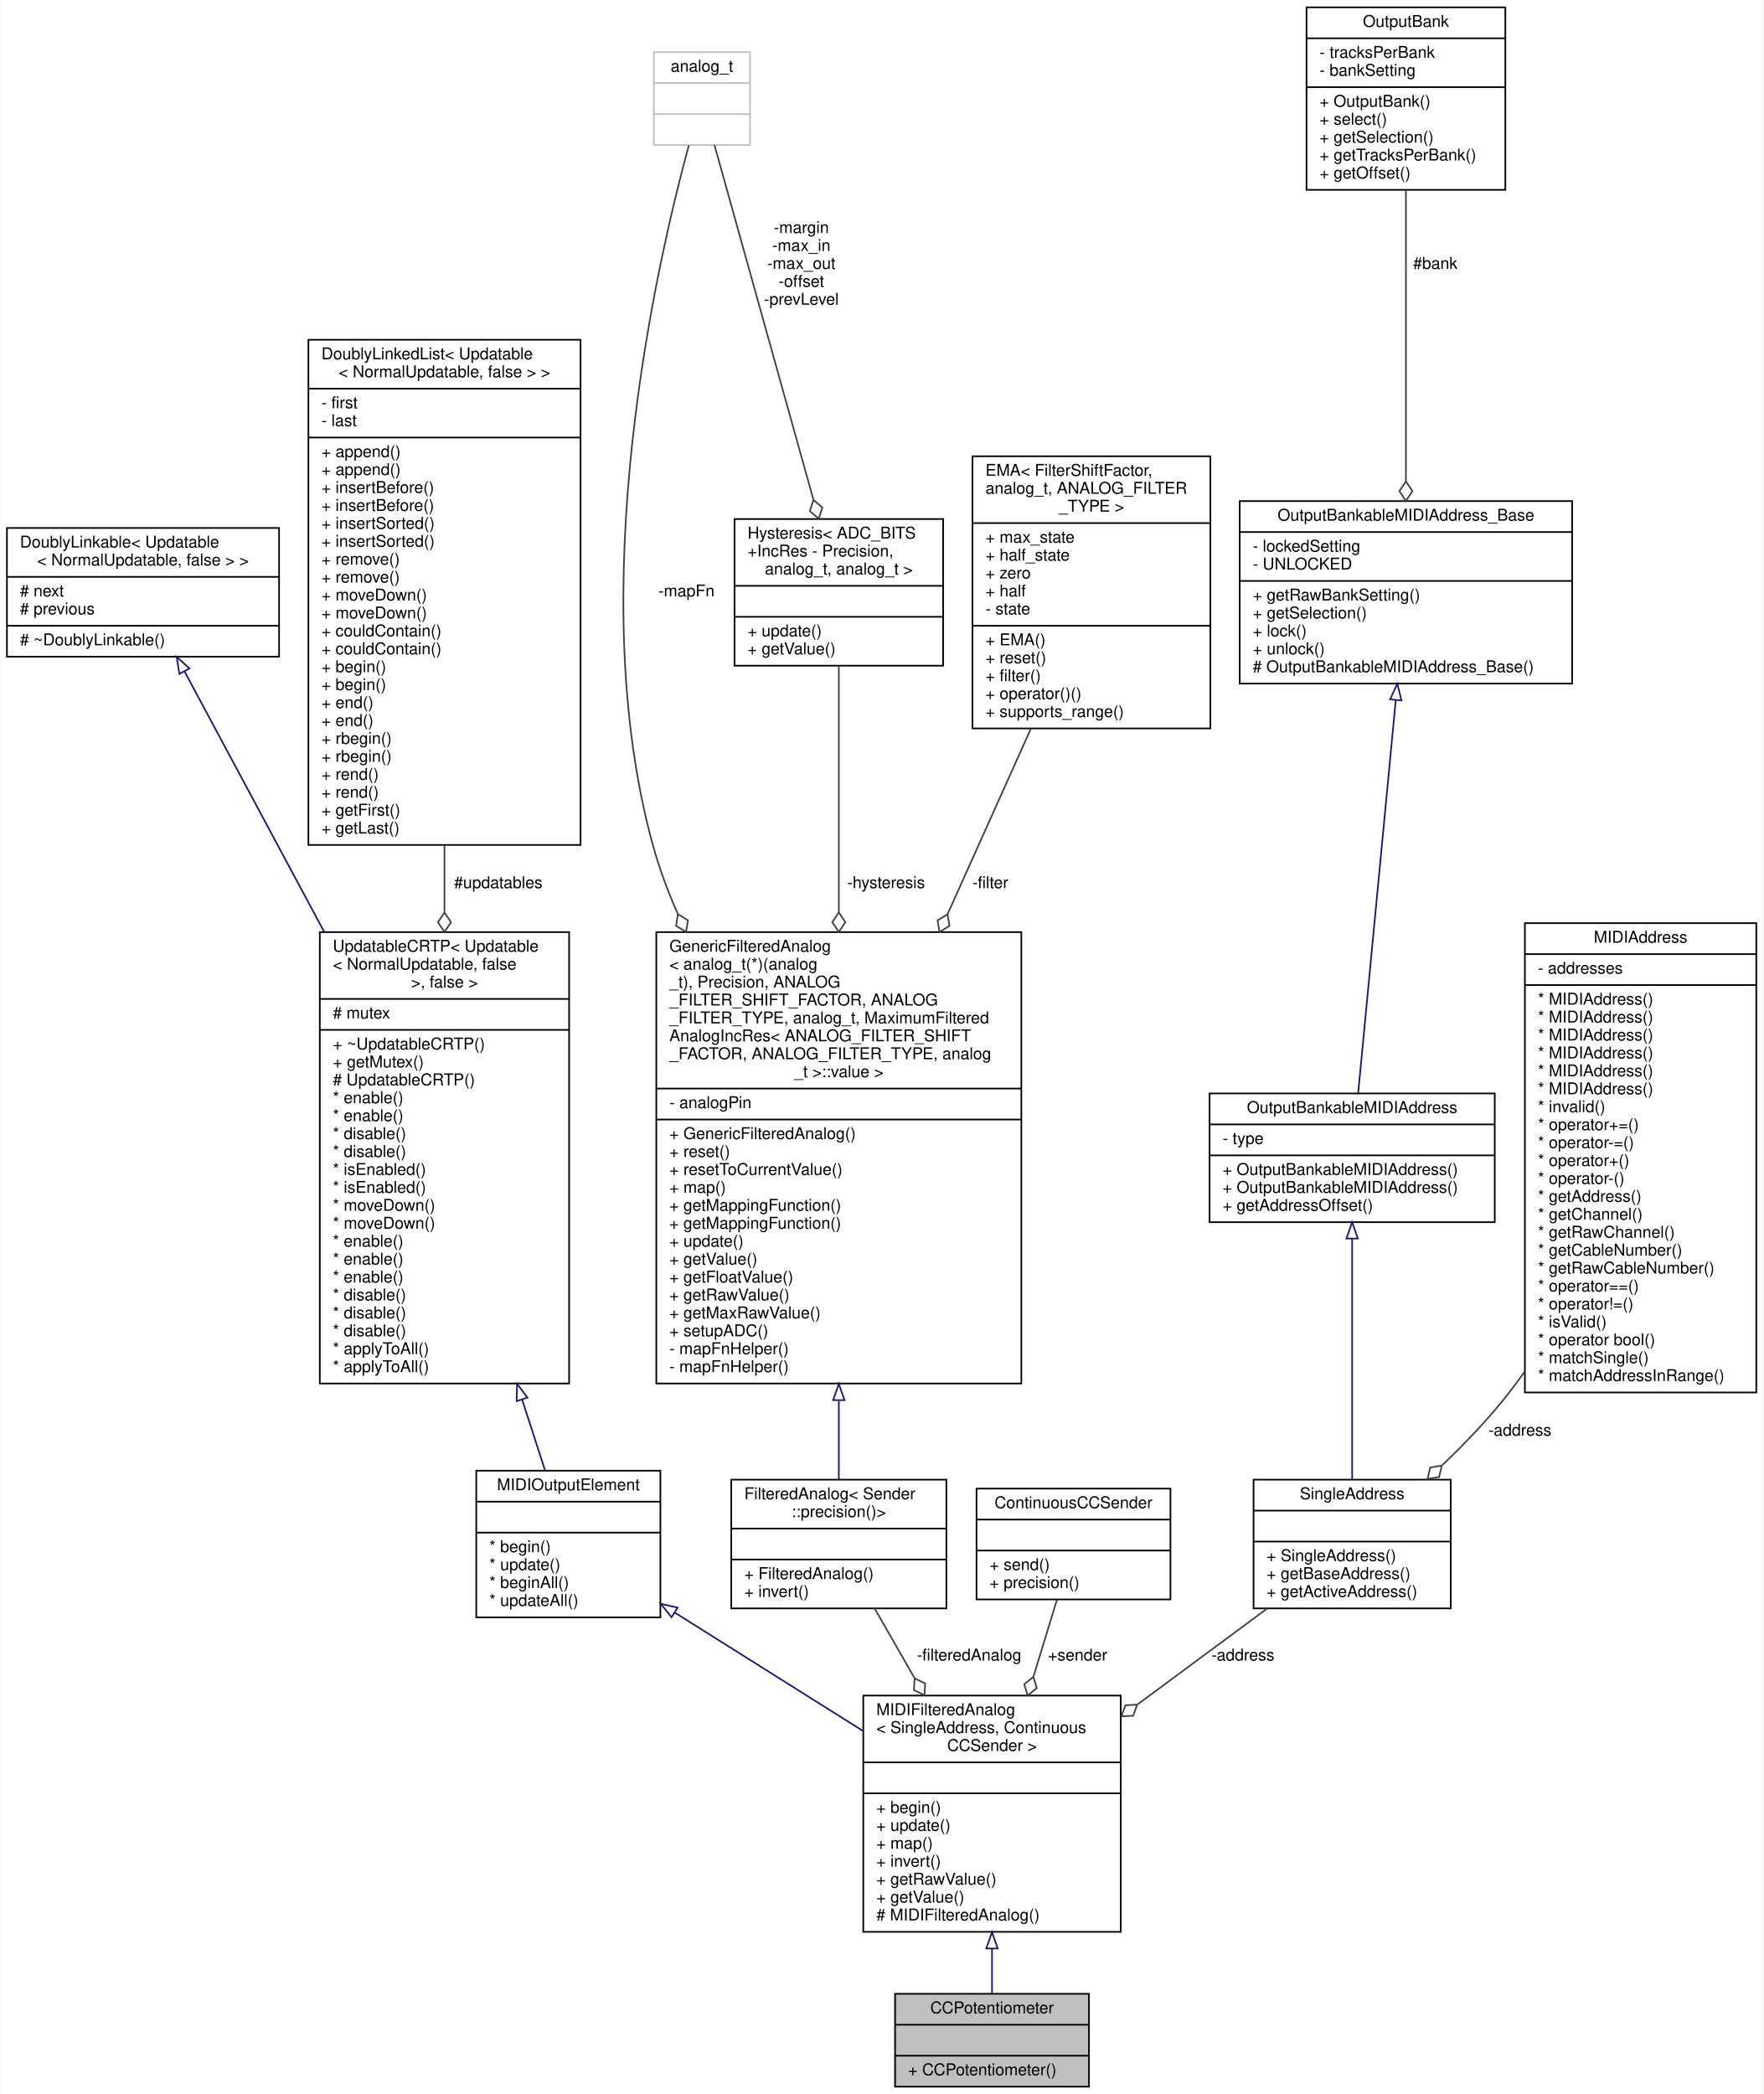
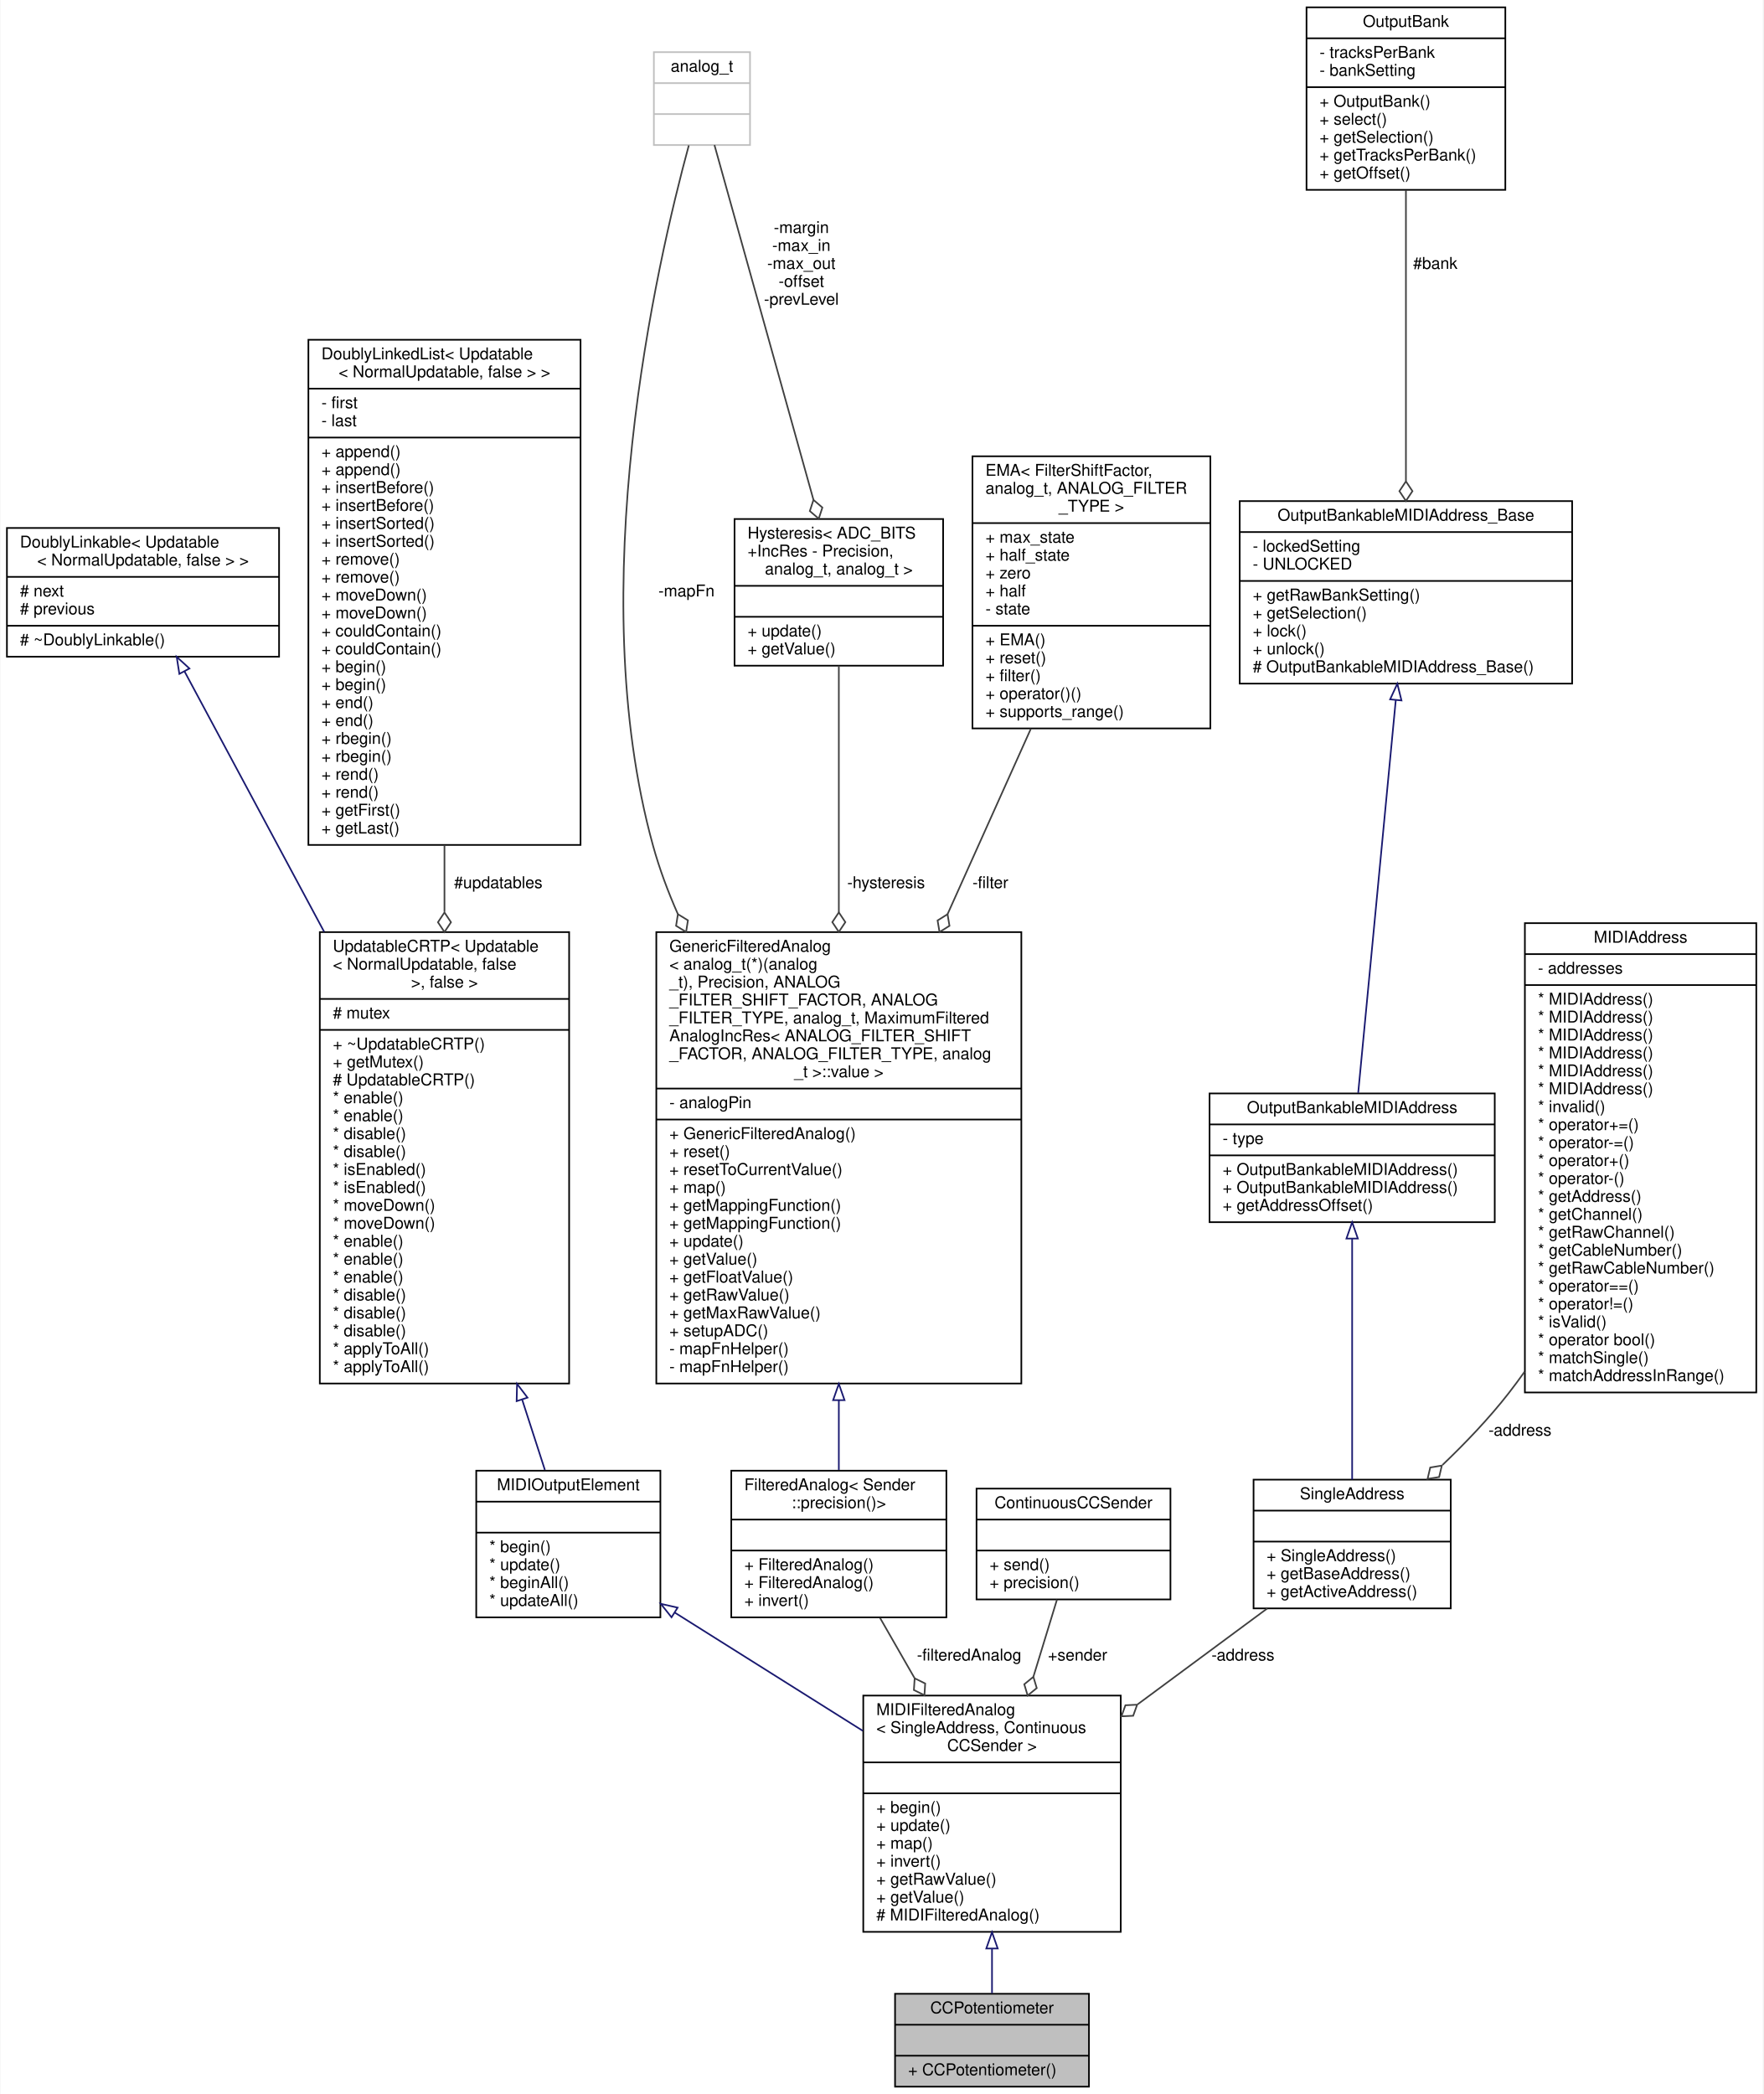
<svg xmlns="http://www.w3.org/2000/svg" xmlns:xlink="http://www.w3.org/1999/xlink" width="1082pt" height="1285pt" viewBox="0.00 0.00 1081.50 1285.00">
  <g id="graph0" class="graph" transform="scale(1 1) rotate(0) translate(4 1281)">
    <polygon fill="white" stroke="transparent" points="-4,4 -4,-1281 1077.5,-1281 1077.5,4 -4,4" />
    <g id="node1" class="node">
      <g id="a_node1">
        <a xlink:title="A class of MIDIOutputElements that read the analog input from a potentiometer or fader,...">
          <polygon fill="#bfbfbf" stroke="black" points="545,-0.5 545,-57.5 664,-57.5 664,-0.5 545,-0.5" />
          <text text-anchor="middle" x="604.5" y="-45.5" font-family="Helvetica,sans-Serif" font-size="10.00">CCPotentiometer</text>
          <polyline fill="none" stroke="black" points="545,-38.5 664,-38.5 " />
          <text text-anchor="middle" x="604.5" y="-26.5" font-family="Helvetica,sans-Serif" font-size="10.00"> </text>
          <polyline fill="none" stroke="black" points="545,-19.5 664,-19.5 " />
          <text text-anchor="start" x="553" y="-7.5" font-family="Helvetica,sans-Serif" font-size="10.00">+ CCPotentiometer()</text>
        </a>
      </g>
    </g>
    <g id="node2" class="node">
      <g id="a_node2">
        <a xlink:href="../../db/ddc/classBankable_1_1MIDIFilteredAnalog.html" target="_top" xlink:title=" ">
          <polygon fill="white" stroke="black" points="525.5,-95.5 525.5,-240.5 683.5,-240.5 683.5,-95.5 525.5,-95.5" />
          <text text-anchor="start" x="533.5" y="-228.5" font-family="Helvetica,sans-Serif" font-size="10.00">MIDIFilteredAnalog</text>
          <text text-anchor="start" x="533.5" y="-217.5" font-family="Helvetica,sans-Serif" font-size="10.00">&lt; SingleAddress, Continuous</text>
          <text text-anchor="middle" x="604.5" y="-206.5" font-family="Helvetica,sans-Serif" font-size="10.00">CCSender &gt;</text>
          <polyline fill="none" stroke="black" points="525.5,-199.5 683.5,-199.5 " />
          <text text-anchor="middle" x="604.5" y="-187.5" font-family="Helvetica,sans-Serif" font-size="10.00"> </text>
          <polyline fill="none" stroke="black" points="525.5,-180.5 683.5,-180.5 " />
          <text text-anchor="start" x="533.5" y="-168.5" font-family="Helvetica,sans-Serif" font-size="10.00">+ begin()</text>
          <text text-anchor="start" x="533.5" y="-157.5" font-family="Helvetica,sans-Serif" font-size="10.00">+ update()</text>
          <text text-anchor="start" x="533.5" y="-146.5" font-family="Helvetica,sans-Serif" font-size="10.00">+ map()</text>
          <text text-anchor="start" x="533.5" y="-135.5" font-family="Helvetica,sans-Serif" font-size="10.00">+ invert()</text>
          <text text-anchor="start" x="533.5" y="-124.5" font-family="Helvetica,sans-Serif" font-size="10.00">+ getRawValue()</text>
          <text text-anchor="start" x="533.5" y="-113.5" font-family="Helvetica,sans-Serif" font-size="10.00">+ getValue()</text>
          <text text-anchor="start" x="533.5" y="-102.5" font-family="Helvetica,sans-Serif" font-size="10.00"># MIDIFilteredAnalog()</text>
        </a>
      </g>
    </g>
    <g id="edge1" class="edge">
      <path fill="none" stroke="midnightblue" d="M604.5,-85.04C604.5,-75.31 604.5,-65.95 604.5,-57.8" />
      <polygon fill="none" stroke="midnightblue" points="601,-85.29 604.5,-95.29 608,-85.29 601,-85.29" />
    </g>
    <g id="node3" class="node">
      <g id="a_node3">
        <a xlink:href="../../d1/d55/classAH_1_1Updatable.html" target="_top" xlink:title=" ">
          <polygon fill="white" stroke="black" points="288,-288.5 288,-378.5 401,-378.5 401,-288.5 288,-288.5" />
          <text text-anchor="middle" x="344.5" y="-366.5" font-family="Helvetica,sans-Serif" font-size="10.00">MIDIOutputElement</text>
          <polyline fill="none" stroke="black" points="288,-359.5 401,-359.5 " />
          <text text-anchor="middle" x="344.5" y="-347.5" font-family="Helvetica,sans-Serif" font-size="10.00"> </text>
          <polyline fill="none" stroke="black" points="288,-340.5 401,-340.5 " />
          <text text-anchor="start" x="296" y="-328.5" font-family="Helvetica,sans-Serif" font-size="10.00">* begin()</text>
          <text text-anchor="start" x="296" y="-317.5" font-family="Helvetica,sans-Serif" font-size="10.00">* update()</text>
          <text text-anchor="start" x="296" y="-306.5" font-family="Helvetica,sans-Serif" font-size="10.00">* beginAll()</text>
          <text text-anchor="start" x="296" y="-295.5" font-family="Helvetica,sans-Serif" font-size="10.00">* updateAll()</text>
        </a>
      </g>
    </g>
    <g id="edge2" class="edge">
      <path fill="none" stroke="midnightblue" d="M409.94,-291.35C444.94,-269.34 488.3,-242.07 525.2,-218.87" />
      <polygon fill="none" stroke="midnightblue" points="407.84,-288.53 401.24,-296.82 411.57,-294.46 407.84,-288.53" />
    </g>
    <g id="node4" class="node">
      <g id="a_node4">
        <a xlink:href="../../d8/d1a/classAH_1_1UpdatableCRTP.html" target="_top" xlink:title=" ">
          <polygon fill="white" stroke="black" points="192,-432 192,-709 345,-709 345,-432 192,-432" />
          <text text-anchor="start" x="200" y="-697" font-family="Helvetica,sans-Serif" font-size="10.00">UpdatableCRTP&lt; Updatable</text>
          <text text-anchor="start" x="200" y="-686" font-family="Helvetica,sans-Serif" font-size="10.00">&lt; NormalUpdatable, false</text>
          <text text-anchor="middle" x="268.5" y="-675" font-family="Helvetica,sans-Serif" font-size="10.00"> &gt;, false &gt;</text>
          <polyline fill="none" stroke="black" points="192,-668 345,-668 " />
          <text text-anchor="start" x="200" y="-656" font-family="Helvetica,sans-Serif" font-size="10.00"># mutex</text>
          <polyline fill="none" stroke="black" points="192,-649 345,-649 " />
          <text text-anchor="start" x="200" y="-637" font-family="Helvetica,sans-Serif" font-size="10.00">+ ~UpdatableCRTP()</text>
          <text text-anchor="start" x="200" y="-626" font-family="Helvetica,sans-Serif" font-size="10.00">+ getMutex()</text>
          <text text-anchor="start" x="200" y="-615" font-family="Helvetica,sans-Serif" font-size="10.00"># UpdatableCRTP()</text>
          <text text-anchor="start" x="200" y="-604" font-family="Helvetica,sans-Serif" font-size="10.00">* enable()</text>
          <text text-anchor="start" x="200" y="-593" font-family="Helvetica,sans-Serif" font-size="10.00">* enable()</text>
          <text text-anchor="start" x="200" y="-582" font-family="Helvetica,sans-Serif" font-size="10.00">* disable()</text>
          <text text-anchor="start" x="200" y="-571" font-family="Helvetica,sans-Serif" font-size="10.00">* disable()</text>
          <text text-anchor="start" x="200" y="-560" font-family="Helvetica,sans-Serif" font-size="10.00">* isEnabled()</text>
          <text text-anchor="start" x="200" y="-549" font-family="Helvetica,sans-Serif" font-size="10.00">* isEnabled()</text>
          <text text-anchor="start" x="200" y="-538" font-family="Helvetica,sans-Serif" font-size="10.00">* moveDown()</text>
          <text text-anchor="start" x="200" y="-527" font-family="Helvetica,sans-Serif" font-size="10.00">* moveDown()</text>
          <text text-anchor="start" x="200" y="-516" font-family="Helvetica,sans-Serif" font-size="10.00">* enable()</text>
          <text text-anchor="start" x="200" y="-505" font-family="Helvetica,sans-Serif" font-size="10.00">* enable()</text>
          <text text-anchor="start" x="200" y="-494" font-family="Helvetica,sans-Serif" font-size="10.00">* enable()</text>
          <text text-anchor="start" x="200" y="-483" font-family="Helvetica,sans-Serif" font-size="10.00">* disable()</text>
          <text text-anchor="start" x="200" y="-472" font-family="Helvetica,sans-Serif" font-size="10.00">* disable()</text>
          <text text-anchor="start" x="200" y="-461" font-family="Helvetica,sans-Serif" font-size="10.00">* disable()</text>
          <text text-anchor="start" x="200" y="-450" font-family="Helvetica,sans-Serif" font-size="10.00">* applyToAll()</text>
          <text text-anchor="start" x="200" y="-439" font-family="Helvetica,sans-Serif" font-size="10.00">* applyToAll()</text>
        </a>
      </g>
    </g>
    <g id="edge3" class="edge">
      <path fill="none" stroke="midnightblue" d="M316.19,-422.04C321.2,-406.54 325.98,-391.78 330.13,-378.95" />
      <polygon fill="none" stroke="midnightblue" points="312.79,-421.19 313.04,-431.78 319.45,-423.34 312.79,-421.19" />
    </g>
    <g id="node5" class="node">
      <g id="a_node5">
        <a xlink:href="../../d4/d23/classDoublyLinkable.html" target="_top" xlink:title=" ">
          <polygon fill="white" stroke="black" points="0,-878 0,-957 167,-957 167,-878 0,-878" />
          <text text-anchor="start" x="8" y="-945" font-family="Helvetica,sans-Serif" font-size="10.00">DoublyLinkable&lt; Updatable</text>
          <text text-anchor="middle" x="83.5" y="-934" font-family="Helvetica,sans-Serif" font-size="10.00">&lt; NormalUpdatable, false &gt; &gt;</text>
          <polyline fill="none" stroke="black" points="0,-927 167,-927 " />
          <text text-anchor="start" x="8" y="-915" font-family="Helvetica,sans-Serif" font-size="10.00"># next</text>
          <text text-anchor="start" x="8" y="-904" font-family="Helvetica,sans-Serif" font-size="10.00"># previous</text>
          <polyline fill="none" stroke="black" points="0,-897 167,-897 " />
          <text text-anchor="start" x="8" y="-885" font-family="Helvetica,sans-Serif" font-size="10.00"># ~DoublyLinkable()</text>
        </a>
      </g>
    </g>
    <g id="edge4" class="edge">
      <path fill="none" stroke="midnightblue" d="M109.01,-868.93C131.14,-827.66 164.3,-765.82 194.66,-709.2" />
      <polygon fill="none" stroke="midnightblue" points="105.82,-867.46 104.18,-877.93 111.99,-870.77 105.82,-867.46" />
    </g>
    <g id="node6" class="node">
      <g id="a_node6">
        <a xlink:href="../../dd/d16/classDoublyLinkedList.html" target="_top" xlink:title=" ">
          <polygon fill="white" stroke="black" points="185,-762.5 185,-1072.5 352,-1072.5 352,-762.5 185,-762.5" />
          <text text-anchor="start" x="193" y="-1060.5" font-family="Helvetica,sans-Serif" font-size="10.00">DoublyLinkedList&lt; Updatable</text>
          <text text-anchor="middle" x="268.5" y="-1049.5" font-family="Helvetica,sans-Serif" font-size="10.00">&lt; NormalUpdatable, false &gt; &gt;</text>
          <polyline fill="none" stroke="black" points="185,-1042.5 352,-1042.5 " />
          <text text-anchor="start" x="193" y="-1030.5" font-family="Helvetica,sans-Serif" font-size="10.00">- first</text>
          <text text-anchor="start" x="193" y="-1019.5" font-family="Helvetica,sans-Serif" font-size="10.00">- last</text>
          <polyline fill="none" stroke="black" points="185,-1012.5 352,-1012.5 " />
          <text text-anchor="start" x="193" y="-1000.5" font-family="Helvetica,sans-Serif" font-size="10.00">+ append()</text>
          <text text-anchor="start" x="193" y="-989.5" font-family="Helvetica,sans-Serif" font-size="10.00">+ append()</text>
          <text text-anchor="start" x="193" y="-978.5" font-family="Helvetica,sans-Serif" font-size="10.00">+ insertBefore()</text>
          <text text-anchor="start" x="193" y="-967.5" font-family="Helvetica,sans-Serif" font-size="10.00">+ insertBefore()</text>
          <text text-anchor="start" x="193" y="-956.5" font-family="Helvetica,sans-Serif" font-size="10.00">+ insertSorted()</text>
          <text text-anchor="start" x="193" y="-945.5" font-family="Helvetica,sans-Serif" font-size="10.00">+ insertSorted()</text>
          <text text-anchor="start" x="193" y="-934.5" font-family="Helvetica,sans-Serif" font-size="10.00">+ remove()</text>
          <text text-anchor="start" x="193" y="-923.5" font-family="Helvetica,sans-Serif" font-size="10.00">+ remove()</text>
          <text text-anchor="start" x="193" y="-912.5" font-family="Helvetica,sans-Serif" font-size="10.00">+ moveDown()</text>
          <text text-anchor="start" x="193" y="-901.5" font-family="Helvetica,sans-Serif" font-size="10.00">+ moveDown()</text>
          <text text-anchor="start" x="193" y="-890.5" font-family="Helvetica,sans-Serif" font-size="10.00">+ couldContain()</text>
          <text text-anchor="start" x="193" y="-879.5" font-family="Helvetica,sans-Serif" font-size="10.00">+ couldContain()</text>
          <text text-anchor="start" x="193" y="-868.5" font-family="Helvetica,sans-Serif" font-size="10.00">+ begin()</text>
          <text text-anchor="start" x="193" y="-857.5" font-family="Helvetica,sans-Serif" font-size="10.00">+ begin()</text>
          <text text-anchor="start" x="193" y="-846.5" font-family="Helvetica,sans-Serif" font-size="10.00">+ end()</text>
          <text text-anchor="start" x="193" y="-835.5" font-family="Helvetica,sans-Serif" font-size="10.00">+ end()</text>
          <text text-anchor="start" x="193" y="-824.5" font-family="Helvetica,sans-Serif" font-size="10.00">+ rbegin()</text>
          <text text-anchor="start" x="193" y="-813.5" font-family="Helvetica,sans-Serif" font-size="10.00">+ rbegin()</text>
          <text text-anchor="start" x="193" y="-802.5" font-family="Helvetica,sans-Serif" font-size="10.00">+ rend()</text>
          <text text-anchor="start" x="193" y="-791.5" font-family="Helvetica,sans-Serif" font-size="10.00">+ rend()</text>
          <text text-anchor="start" x="193" y="-780.5" font-family="Helvetica,sans-Serif" font-size="10.00">+ getFirst()</text>
          <text text-anchor="start" x="193" y="-769.5" font-family="Helvetica,sans-Serif" font-size="10.00">+ getLast()</text>
        </a>
      </g>
    </g>
    <g id="edge5" class="edge">
      <path fill="none" stroke="#404040" d="M268.5,-762.41C268.5,-748.81 268.5,-735.04 268.5,-721.47" />
      <polygon fill="none" stroke="#404040" points="268.5,-721.06 264.5,-715.06 268.5,-709.06 272.5,-715.06 268.5,-721.06" />
      <text text-anchor="middle" x="301.5" y="-736" font-family="Helvetica,sans-Serif" font-size="10.00"> #updatables</text>
    </g>
    <g id="node7" class="node">
      <g id="a_node7">
        <a xlink:href="../../d3/d6e/classAH_1_1FilteredAnalog.html" target="_top" xlink:title=" ">
-           <polygon fill="white" stroke="black" points="444.5,-294 444.5,-373 576.5,-373 576.5,-294 444.5,-294" />
-           <text text-anchor="start" x="452.5" y="-361" font-family="Helvetica,sans-Serif" font-size="10.00">FilteredAnalog&lt; Sender</text>
-           <text text-anchor="middle" x="510.5" y="-350" font-family="Helvetica,sans-Serif" font-size="10.00">::precision()&gt;</text>
-           <polyline fill="none" stroke="black" points="444.5,-343 576.5,-343 " />
-           <text text-anchor="middle" x="510.5" y="-331" font-family="Helvetica,sans-Serif" font-size="10.00"> </text>
-           <polyline fill="none" stroke="black" points="444.5,-324 576.5,-324 " />
-           <text text-anchor="start" x="452.5" y="-312" font-family="Helvetica,sans-Serif" font-size="10.00">+ FilteredAnalog()</text>
-           <text text-anchor="start" x="452.5" y="-301" font-family="Helvetica,sans-Serif" font-size="10.00">+ invert()</text>
+           <polygon fill="white" stroke="black" points="444.5,-288.5 444.5,-378.5 576.5,-378.5 576.5,-288.5 444.5,-288.5" />
+           <text text-anchor="start" x="452.5" y="-366.5" font-family="Helvetica,sans-Serif" font-size="10.00">FilteredAnalog&lt; Sender</text>
+           <text text-anchor="middle" x="510.5" y="-355.5" font-family="Helvetica,sans-Serif" font-size="10.00">::precision()&gt;</text>
+           <polyline fill="none" stroke="black" points="444.5,-348.5 576.5,-348.5 " />
+           <text text-anchor="middle" x="510.5" y="-336.5" font-family="Helvetica,sans-Serif" font-size="10.00"> </text>
+           <polyline fill="none" stroke="black" points="444.5,-329.5 576.5,-329.5 " />
+           <text text-anchor="start" x="452.5" y="-317.5" font-family="Helvetica,sans-Serif" font-size="10.00">+ FilteredAnalog()</text>
+           <text text-anchor="start" x="452.5" y="-306.5" font-family="Helvetica,sans-Serif" font-size="10.00">+ FilteredAnalog()</text>
+           <text text-anchor="start" x="452.5" y="-295.5" font-family="Helvetica,sans-Serif" font-size="10.00">+ invert()</text>
        </a>
      </g>
    </g>
    <g id="edge6" class="edge">
-       <path fill="none" stroke="#404040" d="M532.48,-293.95C538.92,-282.68 545.98,-270.34 552.5,-259 553.94,-256.49 555.41,-253.94 556.89,-251.37" />
+       <path fill="none" stroke="#404040" d="M535.78,-288.17C541.29,-278.55 547.08,-268.43 552.5,-259 553.94,-256.49 555.41,-253.94 556.89,-251.37" />
      <polygon fill="none" stroke="#404040" points="557.04,-251.1 556.57,-243.91 563.03,-240.7 563.5,-247.9 557.04,-251.1" />
      <text text-anchor="middle" x="590.5" y="-262" font-family="Helvetica,sans-Serif" font-size="10.00"> -filteredAnalog</text>
    </g>
    <g id="node8" class="node">
      <g id="a_node8">
        <a xlink:href="../../da/d36/classAH_1_1GenericFilteredAnalog.html" target="_top" xlink:title=" ">
          <polygon fill="white" stroke="black" points="398.5,-432 398.5,-709 622.5,-709 622.5,-432 398.5,-432" />
          <text text-anchor="start" x="406.5" y="-697" font-family="Helvetica,sans-Serif" font-size="10.00">GenericFilteredAnalog</text>
          <text text-anchor="start" x="406.5" y="-686" font-family="Helvetica,sans-Serif" font-size="10.00">&lt; analog_t(*)(analog</text>
          <text text-anchor="start" x="406.5" y="-675" font-family="Helvetica,sans-Serif" font-size="10.00">_t), Precision, ANALOG</text>
          <text text-anchor="start" x="406.5" y="-664" font-family="Helvetica,sans-Serif" font-size="10.00">_FILTER_SHIFT_FACTOR, ANALOG</text>
          <text text-anchor="start" x="406.5" y="-653" font-family="Helvetica,sans-Serif" font-size="10.00">_FILTER_TYPE, analog_t, MaximumFiltered</text>
          <text text-anchor="start" x="406.5" y="-642" font-family="Helvetica,sans-Serif" font-size="10.00">AnalogIncRes&lt; ANALOG_FILTER_SHIFT</text>
          <text text-anchor="start" x="406.5" y="-631" font-family="Helvetica,sans-Serif" font-size="10.00">_FACTOR, ANALOG_FILTER_TYPE, analog</text>
          <text text-anchor="middle" x="510.5" y="-620" font-family="Helvetica,sans-Serif" font-size="10.00">_t &gt;::value &gt;</text>
          <polyline fill="none" stroke="black" points="398.5,-613 622.5,-613 " />
          <text text-anchor="start" x="406.5" y="-601" font-family="Helvetica,sans-Serif" font-size="10.00">- analogPin</text>
          <polyline fill="none" stroke="black" points="398.5,-594 622.5,-594 " />
          <text text-anchor="start" x="406.5" y="-582" font-family="Helvetica,sans-Serif" font-size="10.00">+ GenericFilteredAnalog()</text>
          <text text-anchor="start" x="406.5" y="-571" font-family="Helvetica,sans-Serif" font-size="10.00">+ reset()</text>
          <text text-anchor="start" x="406.5" y="-560" font-family="Helvetica,sans-Serif" font-size="10.00">+ resetToCurrentValue()</text>
          <text text-anchor="start" x="406.5" y="-549" font-family="Helvetica,sans-Serif" font-size="10.00">+ map()</text>
          <text text-anchor="start" x="406.5" y="-538" font-family="Helvetica,sans-Serif" font-size="10.00">+ getMappingFunction()</text>
          <text text-anchor="start" x="406.5" y="-527" font-family="Helvetica,sans-Serif" font-size="10.00">+ getMappingFunction()</text>
          <text text-anchor="start" x="406.5" y="-516" font-family="Helvetica,sans-Serif" font-size="10.00">+ update()</text>
          <text text-anchor="start" x="406.5" y="-505" font-family="Helvetica,sans-Serif" font-size="10.00">+ getValue()</text>
          <text text-anchor="start" x="406.5" y="-494" font-family="Helvetica,sans-Serif" font-size="10.00">+ getFloatValue()</text>
          <text text-anchor="start" x="406.5" y="-483" font-family="Helvetica,sans-Serif" font-size="10.00">+ getRawValue()</text>
          <text text-anchor="start" x="406.5" y="-472" font-family="Helvetica,sans-Serif" font-size="10.00">+ getMaxRawValue()</text>
          <text text-anchor="start" x="406.5" y="-461" font-family="Helvetica,sans-Serif" font-size="10.00">+ setupADC()</text>
          <text text-anchor="start" x="406.5" y="-450" font-family="Helvetica,sans-Serif" font-size="10.00">- mapFnHelper()</text>
          <text text-anchor="start" x="406.5" y="-439" font-family="Helvetica,sans-Serif" font-size="10.00">- mapFnHelper()</text>
        </a>
      </g>
    </g>
    <g id="edge7" class="edge">
-       <path fill="none" stroke="midnightblue" d="M510.5,-421.32C510.5,-403.72 510.5,-387.1 510.5,-373.22" />
+       <path fill="none" stroke="midnightblue" d="M510.5,-421.6C510.5,-406.26 510.5,-391.66 510.5,-378.95" />
      <polygon fill="none" stroke="midnightblue" points="507,-421.78 510.5,-431.78 514,-421.78 507,-421.78" />
    </g>
    <g id="node9" class="node">
      <g id="a_node9">
        <a xlink:href="../../d2/dcb/classHysteresis.html" target="_top" xlink:title=" ">
          <polygon fill="white" stroke="black" points="446.5,-872.5 446.5,-962.5 574.5,-962.5 574.5,-872.5 446.5,-872.5" />
          <text text-anchor="start" x="454.5" y="-950.5" font-family="Helvetica,sans-Serif" font-size="10.00">Hysteresis&lt; ADC_BITS</text>
          <text text-anchor="start" x="454.5" y="-939.5" font-family="Helvetica,sans-Serif" font-size="10.00">+IncRes - Precision,</text>
          <text text-anchor="middle" x="510.5" y="-928.5" font-family="Helvetica,sans-Serif" font-size="10.00"> analog_t, analog_t &gt;</text>
          <polyline fill="none" stroke="black" points="446.5,-921.5 574.5,-921.5 " />
          <text text-anchor="middle" x="510.5" y="-909.5" font-family="Helvetica,sans-Serif" font-size="10.00"> </text>
          <polyline fill="none" stroke="black" points="446.5,-902.5 574.5,-902.5 " />
          <text text-anchor="start" x="454.5" y="-890.5" font-family="Helvetica,sans-Serif" font-size="10.00">+ update()</text>
          <text text-anchor="start" x="454.5" y="-879.5" font-family="Helvetica,sans-Serif" font-size="10.00">+ getValue()</text>
        </a>
      </g>
    </g>
    <g id="edge8" class="edge">
      <path fill="none" stroke="#404040" d="M510.5,-872.46C510.5,-834.04 510.5,-776.01 510.5,-721.13" />
      <polygon fill="none" stroke="#404040" points="510.5,-721.11 506.5,-715.11 510.5,-709.11 514.5,-715.11 510.5,-721.11" />
      <text text-anchor="middle" x="539.5" y="-736" font-family="Helvetica,sans-Serif" font-size="10.00"> -hysteresis</text>
    </g>
    <g id="node10" class="node">
      <g id="a_node10">
        <a xlink:title=" ">
          <polygon fill="white" stroke="#bfbfbf" points="397,-1192 397,-1249 456,-1249 456,-1192 397,-1192" />
          <text text-anchor="middle" x="426.5" y="-1237" font-family="Helvetica,sans-Serif" font-size="10.00">analog_t</text>
          <polyline fill="none" stroke="#bfbfbf" points="397,-1230 456,-1230 " />
          <text text-anchor="middle" x="426.5" y="-1218" font-family="Helvetica,sans-Serif" font-size="10.00"> </text>
          <polyline fill="none" stroke="#bfbfbf" points="397,-1211 456,-1211 " />
          <text text-anchor="middle" x="426.5" y="-1199" font-family="Helvetica,sans-Serif" font-size="10.00"> </text>
        </a>
      </g>
    </g>
    <g id="edge11" class="edge">
      <path fill="none" stroke="#404040" d="M418.44,-1191.78C398.75,-1119.49 352.88,-919.86 396.5,-762 400.39,-747.93 405.62,-733.85 411.72,-720.08" />
      <polygon fill="none" stroke="#404040" points="411.75,-720 410.63,-712.88 416.78,-709.1 417.9,-716.23 411.75,-720" />
      <text text-anchor="middle" x="417" y="-915" font-family="Helvetica,sans-Serif" font-size="10.00"> -mapFn</text>
    </g>
    <g id="edge9" class="edge">
      <path fill="none" stroke="#404040" d="M434.18,-1191.99C447.9,-1142.81 476.9,-1038.91 494.93,-974.28" />
      <polygon fill="none" stroke="#404040" points="494.94,-974.24 492.7,-967.39 498.17,-962.69 500.41,-969.54 494.94,-974.24" />
      <text text-anchor="middle" x="487.5" y="-1138" font-family="Helvetica,sans-Serif" font-size="10.00"> -margin</text>
      <text text-anchor="middle" x="487.5" y="-1127" font-family="Helvetica,sans-Serif" font-size="10.00">-max_in</text>
      <text text-anchor="middle" x="487.5" y="-1116" font-family="Helvetica,sans-Serif" font-size="10.00">-max_out</text>
      <text text-anchor="middle" x="487.5" y="-1105" font-family="Helvetica,sans-Serif" font-size="10.00">-offset</text>
      <text text-anchor="middle" x="487.5" y="-1094" font-family="Helvetica,sans-Serif" font-size="10.00">-prevLevel</text>
    </g>
    <g id="node11" class="node">
      <g id="a_node11">
        <a xlink:href="../../d7/d40/classEMA.html" target="_top" xlink:title=" ">
          <polygon fill="white" stroke="black" points="592.5,-834 592.5,-1001 738.5,-1001 738.5,-834 592.5,-834" />
          <text text-anchor="start" x="600.5" y="-989" font-family="Helvetica,sans-Serif" font-size="10.00">EMA&lt; FilterShiftFactor,</text>
          <text text-anchor="start" x="600.5" y="-978" font-family="Helvetica,sans-Serif" font-size="10.00"> analog_t, ANALOG_FILTER</text>
          <text text-anchor="middle" x="665.5" y="-967" font-family="Helvetica,sans-Serif" font-size="10.00">_TYPE &gt;</text>
          <polyline fill="none" stroke="black" points="592.5,-960 738.5,-960 " />
          <text text-anchor="start" x="600.5" y="-948" font-family="Helvetica,sans-Serif" font-size="10.00">+ max_state</text>
          <text text-anchor="start" x="600.5" y="-937" font-family="Helvetica,sans-Serif" font-size="10.00">+ half_state</text>
          <text text-anchor="start" x="600.5" y="-926" font-family="Helvetica,sans-Serif" font-size="10.00">+ zero</text>
          <text text-anchor="start" x="600.5" y="-915" font-family="Helvetica,sans-Serif" font-size="10.00">+ half</text>
          <text text-anchor="start" x="600.5" y="-904" font-family="Helvetica,sans-Serif" font-size="10.00">- state</text>
          <polyline fill="none" stroke="black" points="592.5,-897 738.5,-897 " />
          <text text-anchor="start" x="600.5" y="-885" font-family="Helvetica,sans-Serif" font-size="10.00">+ EMA()</text>
          <text text-anchor="start" x="600.5" y="-874" font-family="Helvetica,sans-Serif" font-size="10.00">+ reset()</text>
          <text text-anchor="start" x="600.5" y="-863" font-family="Helvetica,sans-Serif" font-size="10.00">+ filter()</text>
          <text text-anchor="start" x="600.5" y="-852" font-family="Helvetica,sans-Serif" font-size="10.00">+ operator()()</text>
          <text text-anchor="start" x="600.5" y="-841" font-family="Helvetica,sans-Serif" font-size="10.00">+ supports_range()</text>
        </a>
      </g>
    </g>
    <g id="edge10" class="edge">
      <path fill="none" stroke="#404040" d="M628.37,-833.86C613.02,-799.7 594.74,-759.01 577.21,-719.99" />
      <polygon fill="none" stroke="#404040" points="577.21,-719.98 571.1,-716.15 572.29,-709.04 578.4,-712.87 577.21,-719.98" />
      <text text-anchor="middle" x="603.5" y="-736" font-family="Helvetica,sans-Serif" font-size="10.00"> -filter</text>
    </g>
    <g id="node12" class="node">
      <g id="a_node12">
        <a xlink:href="../../da/d07/classContinuousCCSender.html" target="_top" xlink:title="Class that sends continuous MIDI control change messages with a resolution of 7 bits.">
          <polygon fill="white" stroke="black" points="595,-299.5 595,-367.5 714,-367.5 714,-299.5 595,-299.5" />
          <text text-anchor="middle" x="654.5" y="-355.5" font-family="Helvetica,sans-Serif" font-size="10.00">ContinuousCCSender</text>
          <polyline fill="none" stroke="black" points="595,-348.5 714,-348.5 " />
          <text text-anchor="middle" x="654.5" y="-336.5" font-family="Helvetica,sans-Serif" font-size="10.00"> </text>
          <polyline fill="none" stroke="black" points="595,-329.5 714,-329.5 " />
          <text text-anchor="start" x="603" y="-317.5" font-family="Helvetica,sans-Serif" font-size="10.00">+ send()</text>
          <text text-anchor="start" x="603" y="-306.5" font-family="Helvetica,sans-Serif" font-size="10.00">+ precision()</text>
        </a>
      </g>
    </g>
    <g id="edge12" class="edge">
      <path fill="none" stroke="#404040" d="M644.38,-299.41C640.16,-285.61 635.05,-268.91 629.92,-252.12" />
      <polygon fill="none" stroke="#404040" points="629.88,-252 624.3,-247.44 626.37,-240.53 631.95,-245.1 629.88,-252" />
      <text text-anchor="middle" x="657" y="-262" font-family="Helvetica,sans-Serif" font-size="10.00"> +sender</text>
    </g>
    <g id="node13" class="node">
      <g id="a_node13">
        <a xlink:href="../../df/de5/classBankable_1_1SingleAddress.html" target="_top" xlink:title=" ">
          <polygon fill="white" stroke="black" points="765,-294 765,-373 886,-373 886,-294 765,-294" />
          <text text-anchor="middle" x="825.5" y="-361" font-family="Helvetica,sans-Serif" font-size="10.00">SingleAddress</text>
          <polyline fill="none" stroke="black" points="765,-354 886,-354 " />
          <text text-anchor="middle" x="825.5" y="-342" font-family="Helvetica,sans-Serif" font-size="10.00"> </text>
          <polyline fill="none" stroke="black" points="765,-335 886,-335 " />
          <text text-anchor="start" x="773" y="-323" font-family="Helvetica,sans-Serif" font-size="10.00">+ SingleAddress()</text>
          <text text-anchor="start" x="773" y="-312" font-family="Helvetica,sans-Serif" font-size="10.00">+ getBaseAddress()</text>
          <text text-anchor="start" x="773" y="-301" font-family="Helvetica,sans-Serif" font-size="10.00">+ getActiveAddress()</text>
        </a>
      </g>
    </g>
    <g id="edge13" class="edge">
      <path fill="none" stroke="#404040" d="M773.41,-293.96C749.65,-276.39 720.85,-255.07 693.8,-235.07" />
      <polygon fill="none" stroke="#404040" points="693.57,-234.9 686.37,-234.55 683.93,-227.76 691.13,-228.11 693.57,-234.9" />
      <text text-anchor="middle" x="758.5" y="-262" font-family="Helvetica,sans-Serif" font-size="10.00"> -address</text>
    </g>
    <g id="node14" class="node">
      <g id="a_node14">
        <a xlink:href="../../d2/d97/classOutputBankableMIDIAddress.html" target="_top" xlink:title="A base class for all MIDIOutputElements that can be banked.">
          <polygon fill="white" stroke="black" points="738,-531 738,-610 913,-610 913,-531 738,-531" />
          <text text-anchor="middle" x="825.5" y="-598" font-family="Helvetica,sans-Serif" font-size="10.00">OutputBankableMIDIAddress</text>
          <polyline fill="none" stroke="black" points="738,-591 913,-591 " />
          <text text-anchor="start" x="746" y="-579" font-family="Helvetica,sans-Serif" font-size="10.00">- type</text>
          <polyline fill="none" stroke="black" points="738,-572 913,-572 " />
          <text text-anchor="start" x="746" y="-560" font-family="Helvetica,sans-Serif" font-size="10.00">+ OutputBankableMIDIAddress()</text>
          <text text-anchor="start" x="746" y="-549" font-family="Helvetica,sans-Serif" font-size="10.00">+ OutputBankableMIDIAddress()</text>
          <text text-anchor="start" x="746" y="-538" font-family="Helvetica,sans-Serif" font-size="10.00">+ getAddressOffset()</text>
        </a>
      </g>
    </g>
    <g id="edge14" class="edge">
      <path fill="none" stroke="midnightblue" d="M825.5,-520.82C825.5,-477 825.5,-413.46 825.5,-373.06" />
      <polygon fill="none" stroke="midnightblue" points="822,-520.96 825.5,-530.96 829,-520.96 822,-520.96" />
    </g>
    <g id="node15" class="node">
      <g id="a_node15">
        <a xlink:href="../../d2/d4e/classOutputBankableMIDIAddress__Base.html" target="_top" xlink:title=" ">
          <polygon fill="white" stroke="black" points="756.5,-861.5 756.5,-973.5 960.5,-973.5 960.5,-861.5 756.5,-861.5" />
          <text text-anchor="middle" x="858.5" y="-961.5" font-family="Helvetica,sans-Serif" font-size="10.00">OutputBankableMIDIAddress_Base</text>
          <polyline fill="none" stroke="black" points="756.5,-954.5 960.5,-954.5 " />
          <text text-anchor="start" x="764.5" y="-942.5" font-family="Helvetica,sans-Serif" font-size="10.00">- lockedSetting</text>
          <text text-anchor="start" x="764.5" y="-931.5" font-family="Helvetica,sans-Serif" font-size="10.00">- UNLOCKED</text>
          <polyline fill="none" stroke="black" points="756.5,-924.5 960.5,-924.5 " />
          <text text-anchor="start" x="764.5" y="-912.5" font-family="Helvetica,sans-Serif" font-size="10.00">+ getRawBankSetting()</text>
          <text text-anchor="start" x="764.5" y="-901.5" font-family="Helvetica,sans-Serif" font-size="10.00">+ getSelection()</text>
          <text text-anchor="start" x="764.5" y="-890.5" font-family="Helvetica,sans-Serif" font-size="10.00">+ lock()</text>
          <text text-anchor="start" x="764.5" y="-879.5" font-family="Helvetica,sans-Serif" font-size="10.00">+ unlock()</text>
          <text text-anchor="start" x="764.5" y="-868.5" font-family="Helvetica,sans-Serif" font-size="10.00"># OutputBankableMIDIAddress_Base()</text>
        </a>
      </g>
    </g>
    <g id="edge15" class="edge">
      <path fill="none" stroke="midnightblue" d="M852.26,-851.27C845.46,-780.17 834.8,-668.76 829.21,-610.29" />
      <polygon fill="none" stroke="midnightblue" points="848.8,-851.83 853.23,-861.45 855.77,-851.16 848.8,-851.83" />
    </g>
    <g id="node16" class="node">
      <g id="a_node16">
        <a xlink:href="../../d9/d36/classOutputBank.html" target="_top" xlink:title="A class for changing the address of BankableMIDIOutputs.">
          <polygon fill="white" stroke="black" points="797.5,-1164.5 797.5,-1276.5 919.5,-1276.5 919.5,-1164.5 797.5,-1164.5" />
          <text text-anchor="middle" x="858.5" y="-1264.5" font-family="Helvetica,sans-Serif" font-size="10.00">OutputBank</text>
          <polyline fill="none" stroke="black" points="797.5,-1257.5 919.5,-1257.5 " />
          <text text-anchor="start" x="805.5" y="-1245.5" font-family="Helvetica,sans-Serif" font-size="10.00">- tracksPerBank</text>
          <text text-anchor="start" x="805.5" y="-1234.5" font-family="Helvetica,sans-Serif" font-size="10.00">- bankSetting</text>
          <polyline fill="none" stroke="black" points="797.5,-1227.5 919.5,-1227.5 " />
          <text text-anchor="start" x="805.5" y="-1215.5" font-family="Helvetica,sans-Serif" font-size="10.00">+ OutputBank()</text>
          <text text-anchor="start" x="805.5" y="-1204.5" font-family="Helvetica,sans-Serif" font-size="10.00">+ select()</text>
          <text text-anchor="start" x="805.5" y="-1193.5" font-family="Helvetica,sans-Serif" font-size="10.00">+ getSelection()</text>
          <text text-anchor="start" x="805.5" y="-1182.5" font-family="Helvetica,sans-Serif" font-size="10.00">+ getTracksPerBank()</text>
          <text text-anchor="start" x="805.5" y="-1171.5" font-family="Helvetica,sans-Serif" font-size="10.00">+ getOffset()</text>
        </a>
      </g>
    </g>
    <g id="edge16" class="edge">
      <path fill="none" stroke="#404040" d="M858.5,-1164.29C858.5,-1113.99 858.5,-1039.55 858.5,-985.78" />
      <polygon fill="none" stroke="#404040" points="858.5,-985.61 854.5,-979.61 858.5,-973.61 862.5,-979.61 858.5,-985.61" />
      <text text-anchor="middle" x="876.5" y="-1116" font-family="Helvetica,sans-Serif" font-size="10.00"> #bank</text>
    </g>
    <g id="node17" class="node">
      <g id="a_node17">
        <a xlink:href="../../d7/d0f/classMIDIAddress.html" target="_top" xlink:title="A type-safe utility class for saving a MIDI address consisting of a 7-bit address,...">
          <polygon fill="white" stroke="black" points="931.5,-426.5 931.5,-714.5 1073.5,-714.5 1073.5,-426.5 931.5,-426.5" />
          <text text-anchor="middle" x="1002.5" y="-702.5" font-family="Helvetica,sans-Serif" font-size="10.00">MIDIAddress</text>
          <polyline fill="none" stroke="black" points="931.5,-695.5 1073.5,-695.5 " />
          <text text-anchor="start" x="939.5" y="-683.5" font-family="Helvetica,sans-Serif" font-size="10.00">- addresses</text>
          <polyline fill="none" stroke="black" points="931.5,-676.5 1073.5,-676.5 " />
          <text text-anchor="start" x="939.5" y="-664.5" font-family="Helvetica,sans-Serif" font-size="10.00">* MIDIAddress()</text>
          <text text-anchor="start" x="939.5" y="-653.5" font-family="Helvetica,sans-Serif" font-size="10.00">* MIDIAddress()</text>
          <text text-anchor="start" x="939.5" y="-642.5" font-family="Helvetica,sans-Serif" font-size="10.00">* MIDIAddress()</text>
          <text text-anchor="start" x="939.5" y="-631.5" font-family="Helvetica,sans-Serif" font-size="10.00">* MIDIAddress()</text>
          <text text-anchor="start" x="939.5" y="-620.5" font-family="Helvetica,sans-Serif" font-size="10.00">* MIDIAddress()</text>
          <text text-anchor="start" x="939.5" y="-609.5" font-family="Helvetica,sans-Serif" font-size="10.00">* MIDIAddress()</text>
          <text text-anchor="start" x="939.5" y="-598.5" font-family="Helvetica,sans-Serif" font-size="10.00">* invalid()</text>
          <text text-anchor="start" x="939.5" y="-587.5" font-family="Helvetica,sans-Serif" font-size="10.00">* operator+=()</text>
          <text text-anchor="start" x="939.5" y="-576.5" font-family="Helvetica,sans-Serif" font-size="10.00">* operator-=()</text>
          <text text-anchor="start" x="939.5" y="-565.5" font-family="Helvetica,sans-Serif" font-size="10.00">* operator+()</text>
          <text text-anchor="start" x="939.5" y="-554.5" font-family="Helvetica,sans-Serif" font-size="10.00">* operator-()</text>
          <text text-anchor="start" x="939.5" y="-543.5" font-family="Helvetica,sans-Serif" font-size="10.00">* getAddress()</text>
          <text text-anchor="start" x="939.5" y="-532.5" font-family="Helvetica,sans-Serif" font-size="10.00">* getChannel()</text>
          <text text-anchor="start" x="939.5" y="-521.5" font-family="Helvetica,sans-Serif" font-size="10.00">* getRawChannel()</text>
          <text text-anchor="start" x="939.5" y="-510.5" font-family="Helvetica,sans-Serif" font-size="10.00">* getCableNumber()</text>
          <text text-anchor="start" x="939.5" y="-499.5" font-family="Helvetica,sans-Serif" font-size="10.00">* getRawCableNumber()</text>
          <text text-anchor="start" x="939.5" y="-488.5" font-family="Helvetica,sans-Serif" font-size="10.00">* operator==()</text>
          <text text-anchor="start" x="939.5" y="-477.5" font-family="Helvetica,sans-Serif" font-size="10.00">* operator!=()</text>
          <text text-anchor="start" x="939.5" y="-466.5" font-family="Helvetica,sans-Serif" font-size="10.00">* isValid()</text>
          <text text-anchor="start" x="939.5" y="-455.5" font-family="Helvetica,sans-Serif" font-size="10.00">* operator bool()</text>
          <text text-anchor="start" x="939.5" y="-444.5" font-family="Helvetica,sans-Serif" font-size="10.00">* matchSingle()</text>
          <text text-anchor="start" x="939.5" y="-433.5" font-family="Helvetica,sans-Serif" font-size="10.00">* matchAddressInRange()</text>
        </a>
      </g>
    </g>
    <g id="edge17" class="edge">
      <path fill="none" stroke="#404040" d="M931.36,-439.28C928.13,-434.73 924.84,-430.29 921.5,-426 909.55,-410.65 895.03,-395.47 880.94,-382.01" />
      <polygon fill="none" stroke="#404040" points="880.53,-381.63 873.42,-380.45 871.77,-373.43 878.88,-374.61 880.53,-381.63" />
      <text text-anchor="middle" x="928.5" y="-400" font-family="Helvetica,sans-Serif" font-size="10.00"> -address</text>
    </g>
  </g>
</svg>
